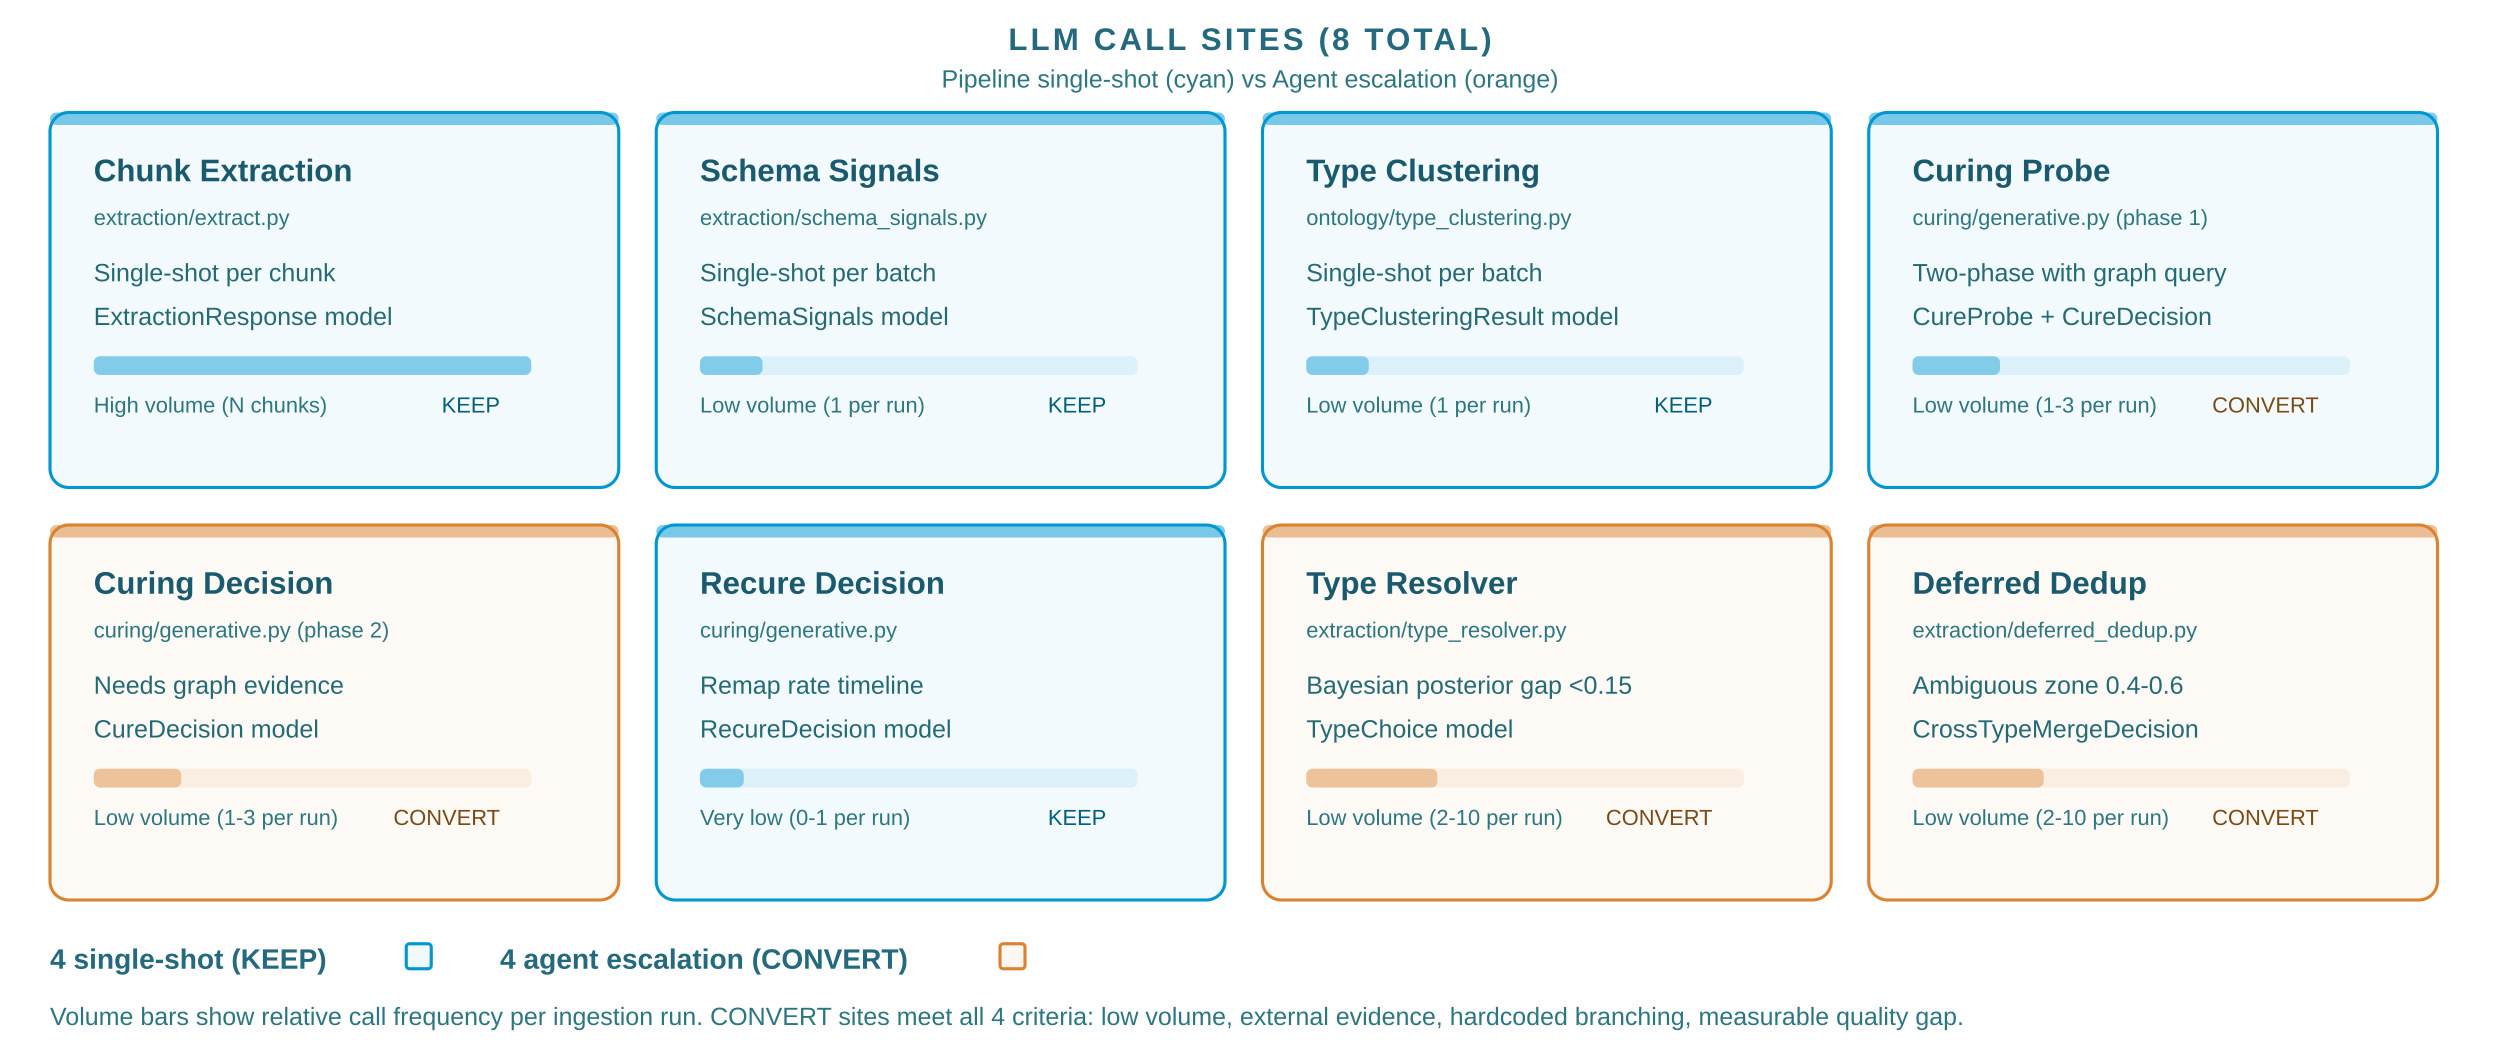
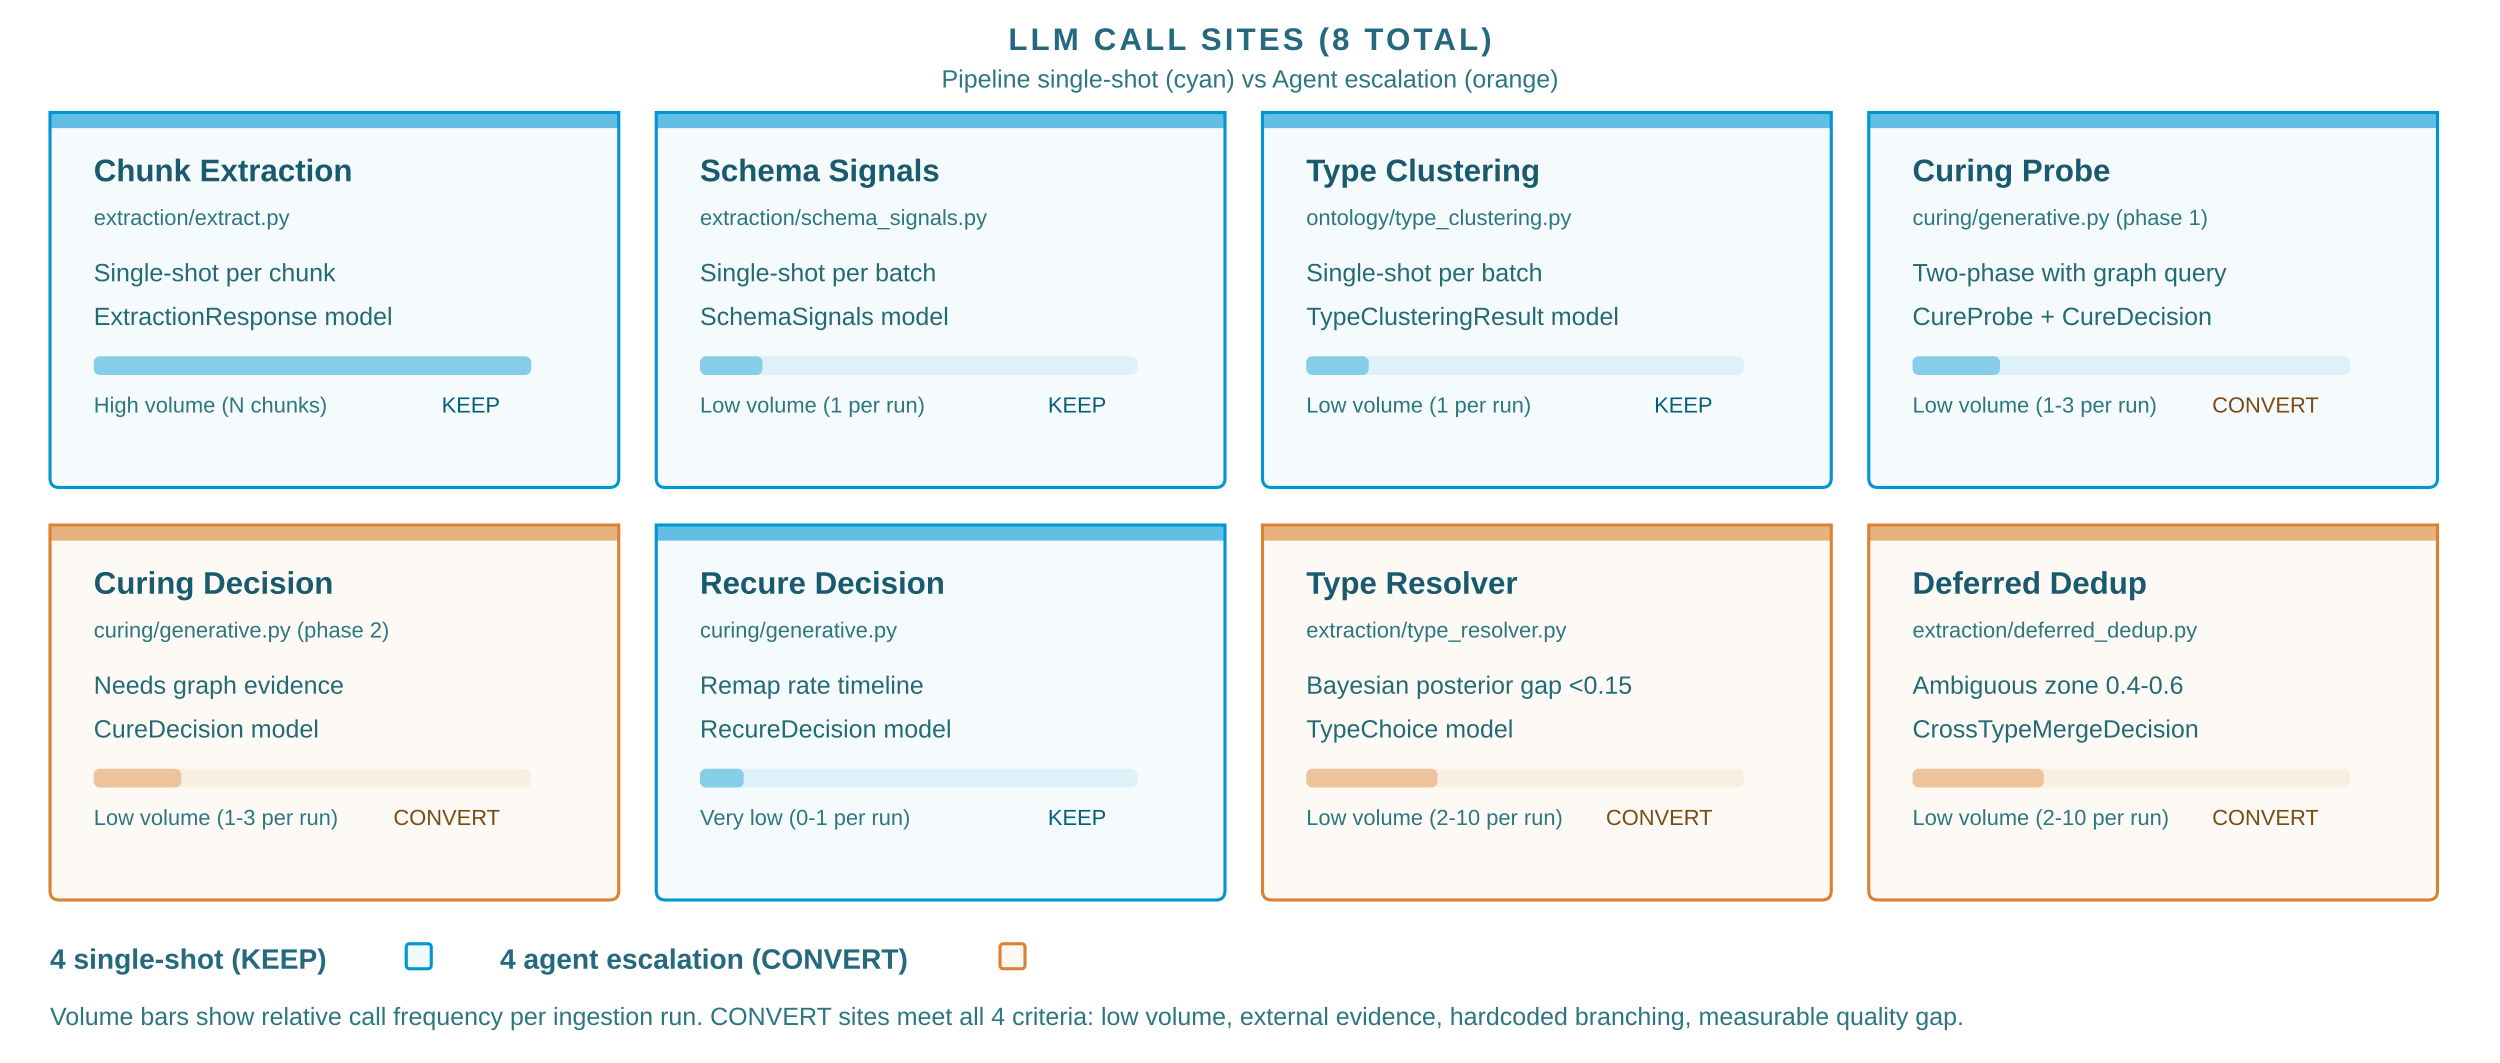
<svg xmlns="http://www.w3.org/2000/svg" viewBox="0 0 800 340">
  <style>
    .fg-1 { fill: #1a5a6e; }
    .fg-2 { fill: #24697e; }
    .fg-3 { fill: #236a74; }
    .fg-4 { fill: #2b7680; }
    .accent-1 { fill: #005f7a; }
    .accent-2 { fill: #7a4a15; }
    @media (prefers-color-scheme: dark) {
      .fg-1 { fill: #b8e4f0; }
      .fg-2 { fill: #8fd4e6; }
      .fg-3 { fill: #5aafc5; }
      .fg-4 { fill: #4099b3; }
      .accent-1 { fill: #5cc8e0; }
      .accent-2 { fill: #d4a04a; }
    }
  </style>
  <g id="guide-grid" display="none">
    <line x1="400" y1="0" x2="400" y2="340" stroke="red" stroke-width="0.5" />
    <line x1="200" y1="0" x2="200" y2="340" stroke="red" stroke-width="0.5" />
    <line x1="600" y1="0" x2="600" y2="340" stroke="red" stroke-width="0.5" />
  </g>
  <text x="400" y="16" font-family="Segoe UI, Arial, sans-serif" font-size="10" font-weight="600" class="fg-2" text-anchor="middle" letter-spacing="1">LLM CALL SITES (8 TOTAL)</text>
  <text x="400" y="28" class="fg-4" font-family="Segoe UI, Arial, sans-serif" font-size="8" text-anchor="middle">Pipeline single-shot (cyan) vs Agent escalation (orange)</text>
  <g id="card-extract">
-     <rect x="16" y="36" width="182" height="120" rx="6" fill="#0096d1" fill-opacity="0.05" stroke="#0096d1" stroke-width="1" />
-     <rect x="16" y="36" width="182" height="4" rx="2" fill="#0096d1" opacity="0.5" />
+     <path d="M16,36 H198 V153 Q198,156 195,156 H19 Q16,156 16,153 Z" fill="#0096d1" fill-opacity="0.04" />
+     <path d="M16,36 H198 V153 Q198,156 195,156 H19 Q16,156 16,153 Z" fill="none" stroke="#0096d1" stroke-width="1" />
+     <rect x="16" y="36" width="182" height="5" fill="#0096d1" opacity="0.6" />
    <text x="30" y="58" class="fg-1" font-family="Segoe UI, Arial, sans-serif" font-size="10" font-weight="700">Chunk Extraction</text>
    <text x="30" y="72" class="fg-4" font-family="Segoe UI, Arial, sans-serif" font-size="7">extraction/extract.py</text>
    <text x="30" y="90" class="fg-3" font-family="Segoe UI, Arial, sans-serif" font-size="8">Single-shot per chunk</text>
    <text x="30" y="104" class="fg-3" font-family="Segoe UI, Arial, sans-serif" font-size="8">ExtractionResponse model</text>
    <rect x="30" y="114" width="140" height="6" rx="2" fill="#0096d1" fill-opacity="0.1" />
    <rect x="30" y="114" width="140" height="6" rx="2" fill="#0096d1" opacity="0.4" />
    <text x="30" y="132" class="fg-4" font-family="Segoe UI, Arial, sans-serif" font-size="7">High volume (N chunks)</text>
    <text x="160" y="132" font-family="Segoe UI, Arial, sans-serif" font-size="7" class="accent-1" text-anchor="end">KEEP</text>
  </g>
  <g id="card-signals">
-     <rect x="210" y="36" width="182" height="120" rx="6" fill="#0096d1" fill-opacity="0.05" stroke="#0096d1" stroke-width="1" />
-     <rect x="210" y="36" width="182" height="4" rx="2" fill="#0096d1" opacity="0.5" />
+     <path d="M210,36 H392 V153 Q392,156 389,156 H213 Q210,156 210,153 Z" fill="#0096d1" fill-opacity="0.04" />
+     <path d="M210,36 H392 V153 Q392,156 389,156 H213 Q210,156 210,153 Z" fill="none" stroke="#0096d1" stroke-width="1" />
+     <rect x="210" y="36" width="182" height="5" fill="#0096d1" opacity="0.6" />
    <text x="224" y="58" class="fg-1" font-family="Segoe UI, Arial, sans-serif" font-size="10" font-weight="700">Schema Signals</text>
    <text x="224" y="72" class="fg-4" font-family="Segoe UI, Arial, sans-serif" font-size="7">extraction/schema_signals.py</text>
    <text x="224" y="90" class="fg-3" font-family="Segoe UI, Arial, sans-serif" font-size="8">Single-shot per batch</text>
    <text x="224" y="104" class="fg-3" font-family="Segoe UI, Arial, sans-serif" font-size="8">SchemaSignals model</text>
    <rect x="224" y="114" width="140" height="6" rx="2" fill="#0096d1" fill-opacity="0.1" />
    <rect x="224" y="114" width="20" height="6" rx="2" fill="#0096d1" opacity="0.4" />
    <text x="224" y="132" class="fg-4" font-family="Segoe UI, Arial, sans-serif" font-size="7">Low volume (1 per run)</text>
    <text x="354" y="132" font-family="Segoe UI, Arial, sans-serif" font-size="7" class="accent-1" text-anchor="end">KEEP</text>
  </g>
  <g id="card-cluster">
-     <rect x="404" y="36" width="182" height="120" rx="6" fill="#0096d1" fill-opacity="0.05" stroke="#0096d1" stroke-width="1" />
-     <rect x="404" y="36" width="182" height="4" rx="2" fill="#0096d1" opacity="0.5" />
+     <path d="M404,36 H586 V153 Q586,156 583,156 H407 Q404,156 404,153 Z" fill="#0096d1" fill-opacity="0.04" />
+     <path d="M404,36 H586 V153 Q586,156 583,156 H407 Q404,156 404,153 Z" fill="none" stroke="#0096d1" stroke-width="1" />
+     <rect x="404" y="36" width="182" height="5" fill="#0096d1" opacity="0.6" />
    <text x="418" y="58" class="fg-1" font-family="Segoe UI, Arial, sans-serif" font-size="10" font-weight="700">Type Clustering</text>
    <text x="418" y="72" class="fg-4" font-family="Segoe UI, Arial, sans-serif" font-size="7">ontology/type_clustering.py</text>
    <text x="418" y="90" class="fg-3" font-family="Segoe UI, Arial, sans-serif" font-size="8">Single-shot per batch</text>
    <text x="418" y="104" class="fg-3" font-family="Segoe UI, Arial, sans-serif" font-size="8">TypeClusteringResult model</text>
    <rect x="418" y="114" width="140" height="6" rx="2" fill="#0096d1" fill-opacity="0.1" />
    <rect x="418" y="114" width="20" height="6" rx="2" fill="#0096d1" opacity="0.4" />
    <text x="418" y="132" class="fg-4" font-family="Segoe UI, Arial, sans-serif" font-size="7">Low volume (1 per run)</text>
    <text x="548" y="132" font-family="Segoe UI, Arial, sans-serif" font-size="7" class="accent-1" text-anchor="end">KEEP</text>
  </g>
  <g id="card-probe">
-     <rect x="598" y="36" width="182" height="120" rx="6" fill="#0096d1" fill-opacity="0.05" stroke="#0096d1" stroke-width="1" />
-     <rect x="598" y="36" width="182" height="4" rx="2" fill="#0096d1" opacity="0.5" />
+     <path d="M598,36 H780 V153 Q780,156 777,156 H601 Q598,156 598,153 Z" fill="#0096d1" fill-opacity="0.04" />
+     <path d="M598,36 H780 V153 Q780,156 777,156 H601 Q598,156 598,153 Z" fill="none" stroke="#0096d1" stroke-width="1" />
+     <rect x="598" y="36" width="182" height="5" fill="#0096d1" opacity="0.6" />
    <text x="612" y="58" class="fg-1" font-family="Segoe UI, Arial, sans-serif" font-size="10" font-weight="700">Curing Probe</text>
    <text x="612" y="72" class="fg-4" font-family="Segoe UI, Arial, sans-serif" font-size="7">curing/generative.py (phase 1)</text>
    <text x="612" y="90" class="fg-3" font-family="Segoe UI, Arial, sans-serif" font-size="8">Two-phase with graph query</text>
    <text x="612" y="104" class="fg-3" font-family="Segoe UI, Arial, sans-serif" font-size="8">CureProbe + CureDecision</text>
    <rect x="612" y="114" width="140" height="6" rx="2" fill="#0096d1" fill-opacity="0.1" />
    <rect x="612" y="114" width="28" height="6" rx="2" fill="#0096d1" opacity="0.4" />
    <text x="612" y="132" class="fg-4" font-family="Segoe UI, Arial, sans-serif" font-size="7">Low volume (1-3 per run)</text>
    <text x="742" y="132" font-family="Segoe UI, Arial, sans-serif" font-size="7" class="accent-2" text-anchor="end">CONVERT</text>
  </g>
  <g id="card-cure-decision">
-     <rect x="16" y="168" width="182" height="120" rx="6" fill="#da8230" fill-opacity="0.05" stroke="#da8230" stroke-width="1" />
-     <rect x="16" y="168" width="182" height="4" rx="2" fill="#da8230" opacity="0.5" />
+     <path d="M16,168 H198 V285 Q198,288 195,288 H19 Q16,288 16,285 Z" fill="#da8230" fill-opacity="0.04" />
+     <path d="M16,168 H198 V285 Q198,288 195,288 H19 Q16,288 16,285 Z" fill="none" stroke="#da8230" stroke-width="1" />
+     <rect x="16" y="168" width="182" height="5" fill="#da8230" opacity="0.6" />
    <text x="30" y="190" class="fg-1" font-family="Segoe UI, Arial, sans-serif" font-size="10" font-weight="700">Curing Decision</text>
    <text x="30" y="204" class="fg-4" font-family="Segoe UI, Arial, sans-serif" font-size="7">curing/generative.py (phase 2)</text>
    <text x="30" y="222" class="fg-3" font-family="Segoe UI, Arial, sans-serif" font-size="8">Needs graph evidence</text>
    <text x="30" y="236" class="fg-3" font-family="Segoe UI, Arial, sans-serif" font-size="8">CureDecision model</text>
    <rect x="30" y="246" width="140" height="6" rx="2" fill="#da8230" fill-opacity="0.1" />
    <rect x="30" y="246" width="28" height="6" rx="2" fill="#da8230" opacity="0.4" />
    <text x="30" y="264" class="fg-4" font-family="Segoe UI, Arial, sans-serif" font-size="7">Low volume (1-3 per run)</text>
    <text x="160" y="264" font-family="Segoe UI, Arial, sans-serif" font-size="7" class="accent-2" text-anchor="end">CONVERT</text>
  </g>
  <g id="card-recure">
-     <rect x="210" y="168" width="182" height="120" rx="6" fill="#0096d1" fill-opacity="0.05" stroke="#0096d1" stroke-width="1" />
-     <rect x="210" y="168" width="182" height="4" rx="2" fill="#0096d1" opacity="0.5" />
+     <path d="M210,168 H392 V285 Q392,288 389,288 H213 Q210,288 210,285 Z" fill="#0096d1" fill-opacity="0.04" />
+     <path d="M210,168 H392 V285 Q392,288 389,288 H213 Q210,288 210,285 Z" fill="none" stroke="#0096d1" stroke-width="1" />
+     <rect x="210" y="168" width="182" height="5" fill="#0096d1" opacity="0.6" />
    <text x="224" y="190" class="fg-1" font-family="Segoe UI, Arial, sans-serif" font-size="10" font-weight="700">Recure Decision</text>
    <text x="224" y="204" class="fg-4" font-family="Segoe UI, Arial, sans-serif" font-size="7">curing/generative.py</text>
    <text x="224" y="222" class="fg-3" font-family="Segoe UI, Arial, sans-serif" font-size="8">Remap rate timeline</text>
    <text x="224" y="236" class="fg-3" font-family="Segoe UI, Arial, sans-serif" font-size="8">RecureDecision model</text>
    <rect x="224" y="246" width="140" height="6" rx="2" fill="#0096d1" fill-opacity="0.1" />
    <rect x="224" y="246" width="14" height="6" rx="2" fill="#0096d1" opacity="0.4" />
    <text x="224" y="264" class="fg-4" font-family="Segoe UI, Arial, sans-serif" font-size="7">Very low (0-1 per run)</text>
    <text x="354" y="264" font-family="Segoe UI, Arial, sans-serif" font-size="7" class="accent-1" text-anchor="end">KEEP</text>
  </g>
  <g id="card-type-resolve">
-     <rect x="404" y="168" width="182" height="120" rx="6" fill="#da8230" fill-opacity="0.05" stroke="#da8230" stroke-width="1" />
-     <rect x="404" y="168" width="182" height="4" rx="2" fill="#da8230" opacity="0.5" />
+     <path d="M404,168 H586 V285 Q586,288 583,288 H407 Q404,288 404,285 Z" fill="#da8230" fill-opacity="0.04" />
+     <path d="M404,168 H586 V285 Q586,288 583,288 H407 Q404,288 404,285 Z" fill="none" stroke="#da8230" stroke-width="1" />
+     <rect x="404" y="168" width="182" height="5" fill="#da8230" opacity="0.6" />
    <text x="418" y="190" class="fg-1" font-family="Segoe UI, Arial, sans-serif" font-size="10" font-weight="700">Type Resolver</text>
    <text x="418" y="204" class="fg-4" font-family="Segoe UI, Arial, sans-serif" font-size="7">extraction/type_resolver.py</text>
    <text x="418" y="222" class="fg-3" font-family="Segoe UI, Arial, sans-serif" font-size="8">Bayesian posterior gap &lt;0.15</text>
    <text x="418" y="236" class="fg-3" font-family="Segoe UI, Arial, sans-serif" font-size="8">TypeChoice model</text>
    <rect x="418" y="246" width="140" height="6" rx="2" fill="#da8230" fill-opacity="0.1" />
    <rect x="418" y="246" width="42" height="6" rx="2" fill="#da8230" opacity="0.4" />
    <text x="418" y="264" class="fg-4" font-family="Segoe UI, Arial, sans-serif" font-size="7">Low volume (2-10 per run)</text>
    <text x="548" y="264" font-family="Segoe UI, Arial, sans-serif" font-size="7" class="accent-2" text-anchor="end">CONVERT</text>
  </g>
  <g id="card-deferred">
-     <rect x="598" y="168" width="182" height="120" rx="6" fill="#da8230" fill-opacity="0.05" stroke="#da8230" stroke-width="1" />
-     <rect x="598" y="168" width="182" height="4" rx="2" fill="#da8230" opacity="0.5" />
+     <path d="M598,168 H780 V285 Q780,288 777,288 H601 Q598,288 598,285 Z" fill="#da8230" fill-opacity="0.04" />
+     <path d="M598,168 H780 V285 Q780,288 777,288 H601 Q598,288 598,285 Z" fill="none" stroke="#da8230" stroke-width="1" />
+     <rect x="598" y="168" width="182" height="5" fill="#da8230" opacity="0.6" />
    <text x="612" y="190" class="fg-1" font-family="Segoe UI, Arial, sans-serif" font-size="10" font-weight="700">Deferred Dedup</text>
    <text x="612" y="204" class="fg-4" font-family="Segoe UI, Arial, sans-serif" font-size="7">extraction/deferred_dedup.py</text>
    <text x="612" y="222" class="fg-3" font-family="Segoe UI, Arial, sans-serif" font-size="8">Ambiguous zone 0.4-0.6</text>
    <text x="612" y="236" class="fg-3" font-family="Segoe UI, Arial, sans-serif" font-size="8">CrossTypeMergeDecision</text>
    <rect x="612" y="246" width="140" height="6" rx="2" fill="#da8230" fill-opacity="0.1" />
    <rect x="612" y="246" width="42" height="6" rx="2" fill="#da8230" opacity="0.4" />
    <text x="612" y="264" class="fg-4" font-family="Segoe UI, Arial, sans-serif" font-size="7">Low volume (2-10 per run)</text>
    <text x="742" y="264" font-family="Segoe UI, Arial, sans-serif" font-size="7" class="accent-2" text-anchor="end">CONVERT</text>
  </g>
  <g id="summary">
    <text x="16" y="310" class="fg-2" font-family="Segoe UI, Arial, sans-serif" font-size="9" font-weight="600">4 single-shot (KEEP)</text>
    <rect x="130" y="302" width="8" height="8" rx="1" fill="#0096d1" fill-opacity="0.06" stroke="#0096d1" stroke-width="1" />
    <text x="160" y="310" class="fg-2" font-family="Segoe UI, Arial, sans-serif" font-size="9" font-weight="600">4 agent escalation (CONVERT)</text>
    <rect x="320" y="302" width="8" height="8" rx="1" fill="#da8230" fill-opacity="0.06" stroke="#da8230" stroke-width="1" />
    <text x="16" y="328" class="fg-4" font-family="Segoe UI, Arial, sans-serif" font-size="8">Volume bars show relative call frequency per ingestion run. CONVERT sites meet all 4 criteria: low volume, external evidence, hardcoded branching, measurable quality gap.</text>
  </g>
</svg>
